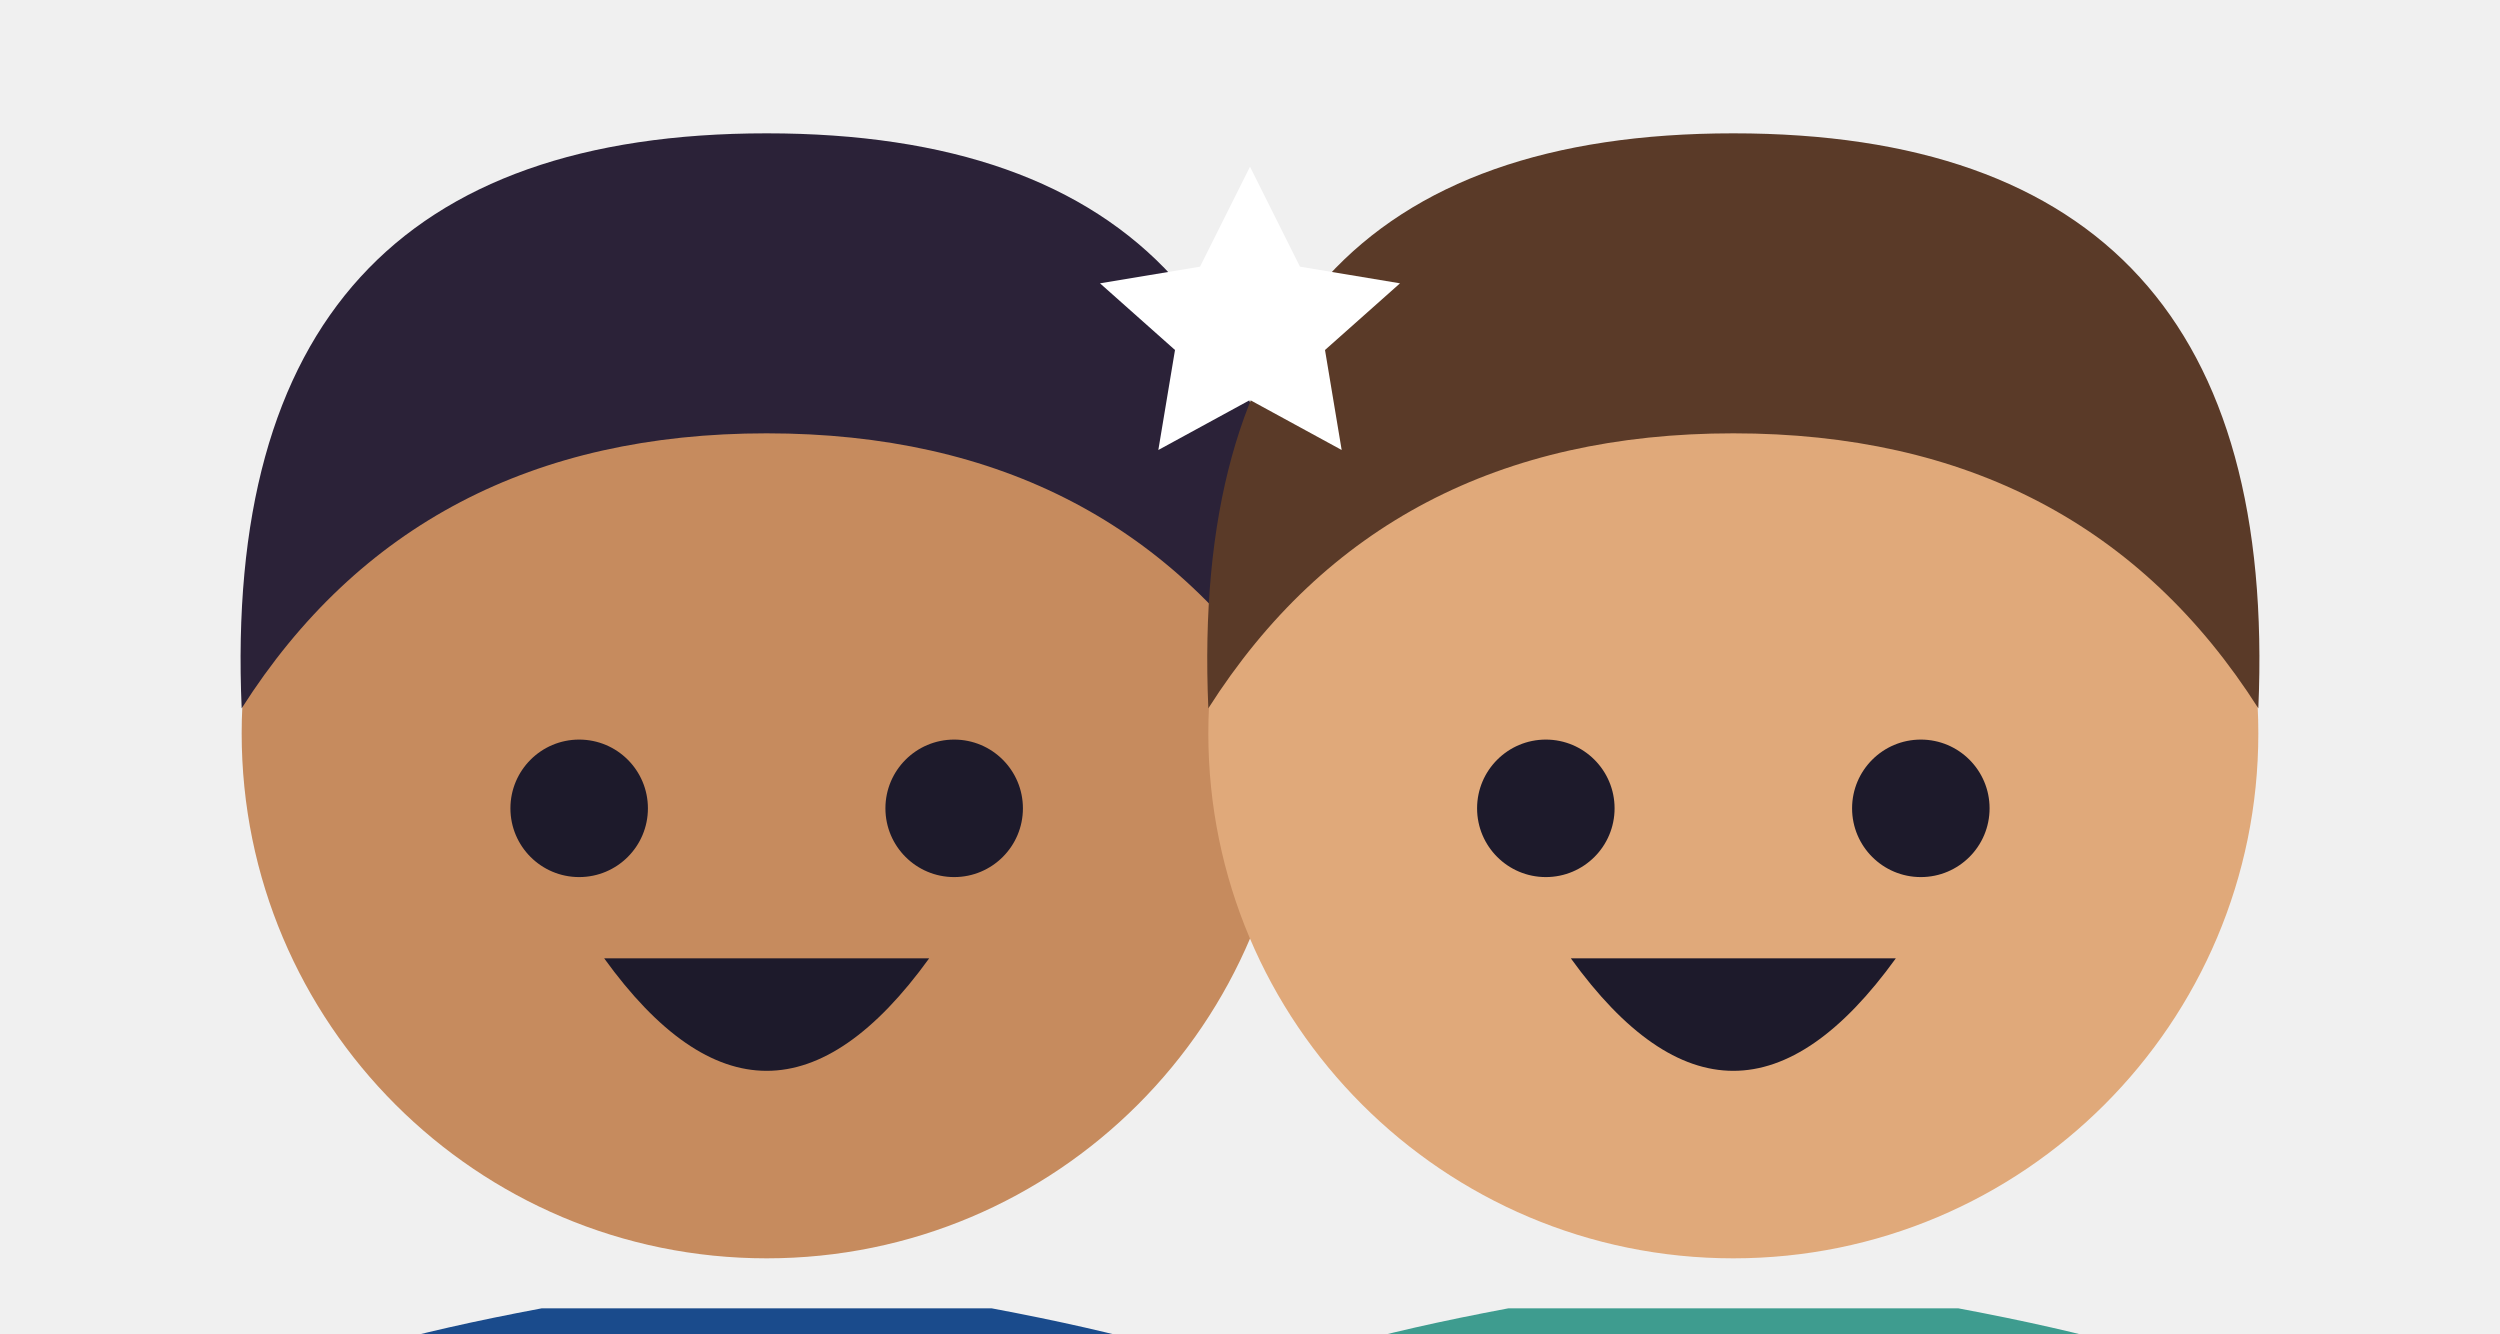
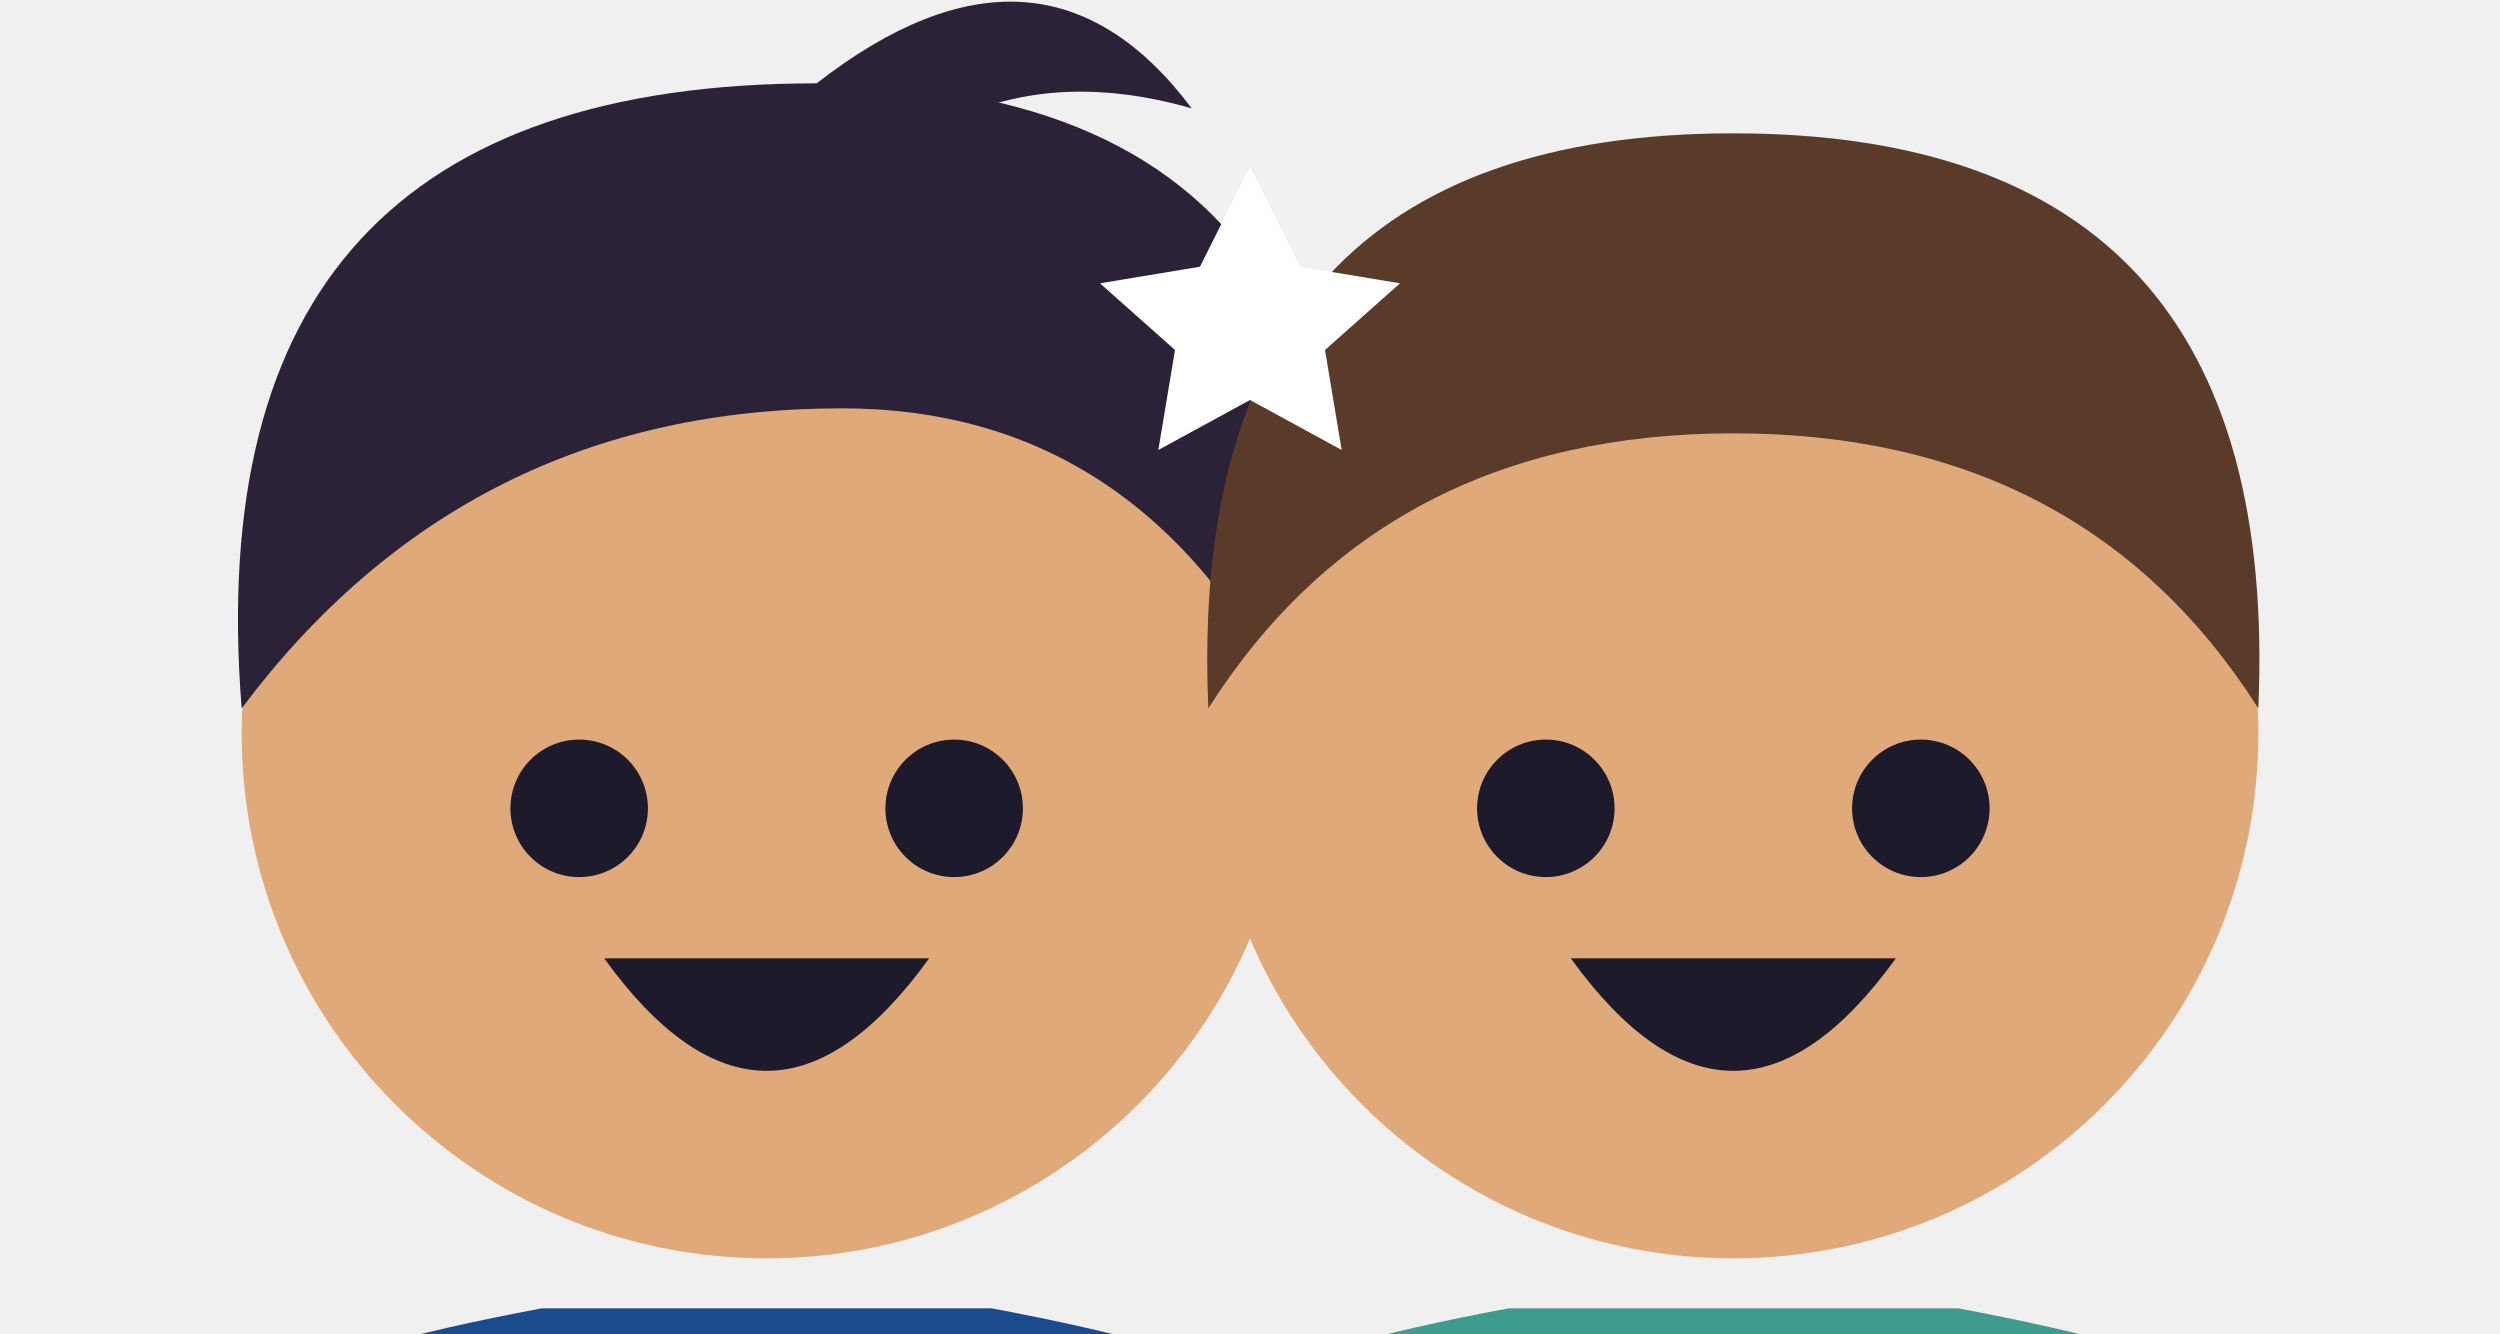
<svg xmlns="http://www.w3.org/2000/svg" width="150" height="80" viewBox="0 0 150 80">
  <g transform="translate(46 44) scale(0.75)">
    <path d="M-46 60 Q-50 52 -18 46 L18 46 Q50 52 46 60 Z" fill="#1A4B8C" />
-     <circle r="42" fill="#C68B5E" />
-     <path d="M-42 -2 Q-44 -48 0 -48 Q44 -48 42 -2 Q28 -24 0 -24 Q-28 -24 -42 -2 Z" fill="#2B2238" />
+     <circle r="42" fill="#E0A97A" />
+     <path d="M-42 -2 Q-46 -52 4 -52 Q30 -52 40 -36 Q46 -22 42 -2 Q30 -26 6 -26 Q-24 -26 -42 -2 Z" fill="#2B2238" />
+     <path d="M4 -52 Q22 -66 34 -50 Q20 -54 10 -46 Z" fill="#2B2238" />
    <circle cx="-15" cy="6" r="5.5" fill="#1D1A2B" />
    <circle cx="15" cy="6" r="5.5" fill="#1D1A2B" />
    <path d="M-13 18 Q0 36 13 18 Z" fill="#1D1A2B" />
  </g>
  <g transform="translate(104 44) scale(0.75)">
    <path d="M-46 60 Q-50 52 -18 46 L18 46 Q50 52 46 60 Z" fill="#3E9C8F" />
    <circle r="42" fill="#E0A97A" />
    <path d="M-42 -2 Q-44 -48 0 -48 Q44 -48 42 -2 Q28 -24 0 -24 Q-28 -24 -42 -2 Z" fill="#5A3A28" />
    <circle cx="-15" cy="6" r="5.5" fill="#1D1A2B" />
    <circle cx="15" cy="6" r="5.5" fill="#1D1A2B" />
    <path d="M-13 18 Q0 36 13 18 Z" fill="#1D1A2B" />
  </g>
  <path d="M75 10 l3 6 6 1 -4.5 4 1 6 -5.5 -3 -5.5 3 1 -6 -4.5 -4 6 -1z" fill="#FFFFFF" />
</svg>
